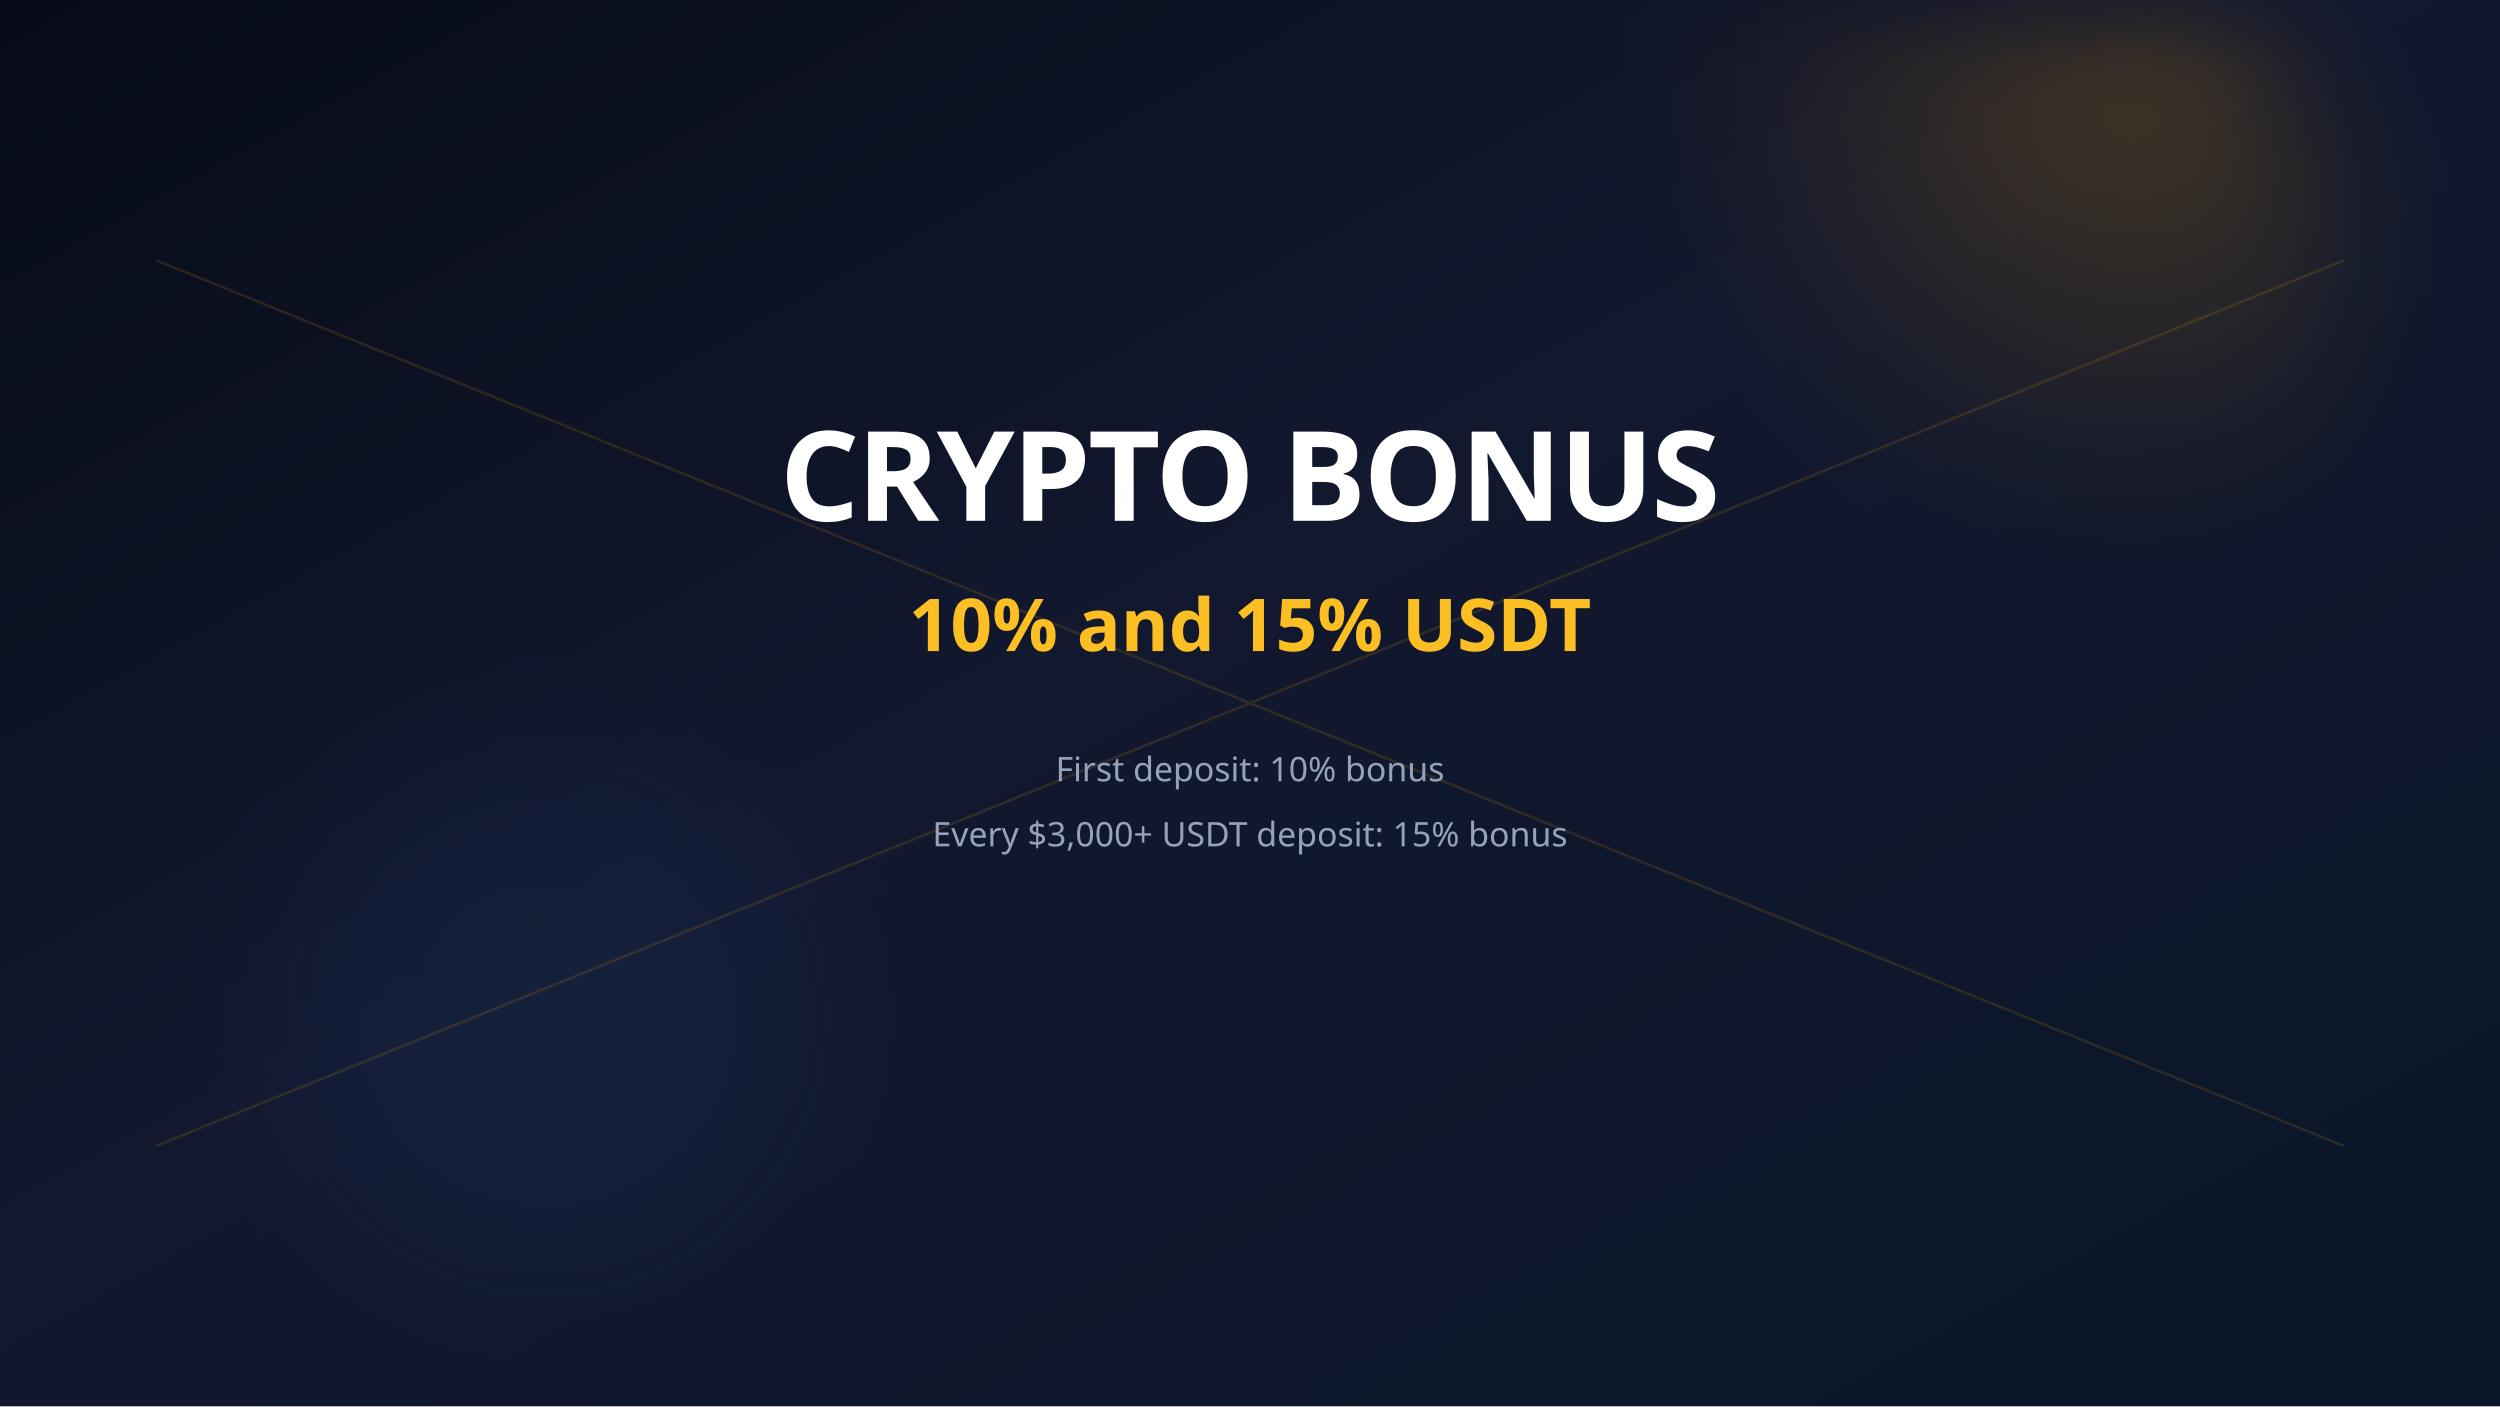
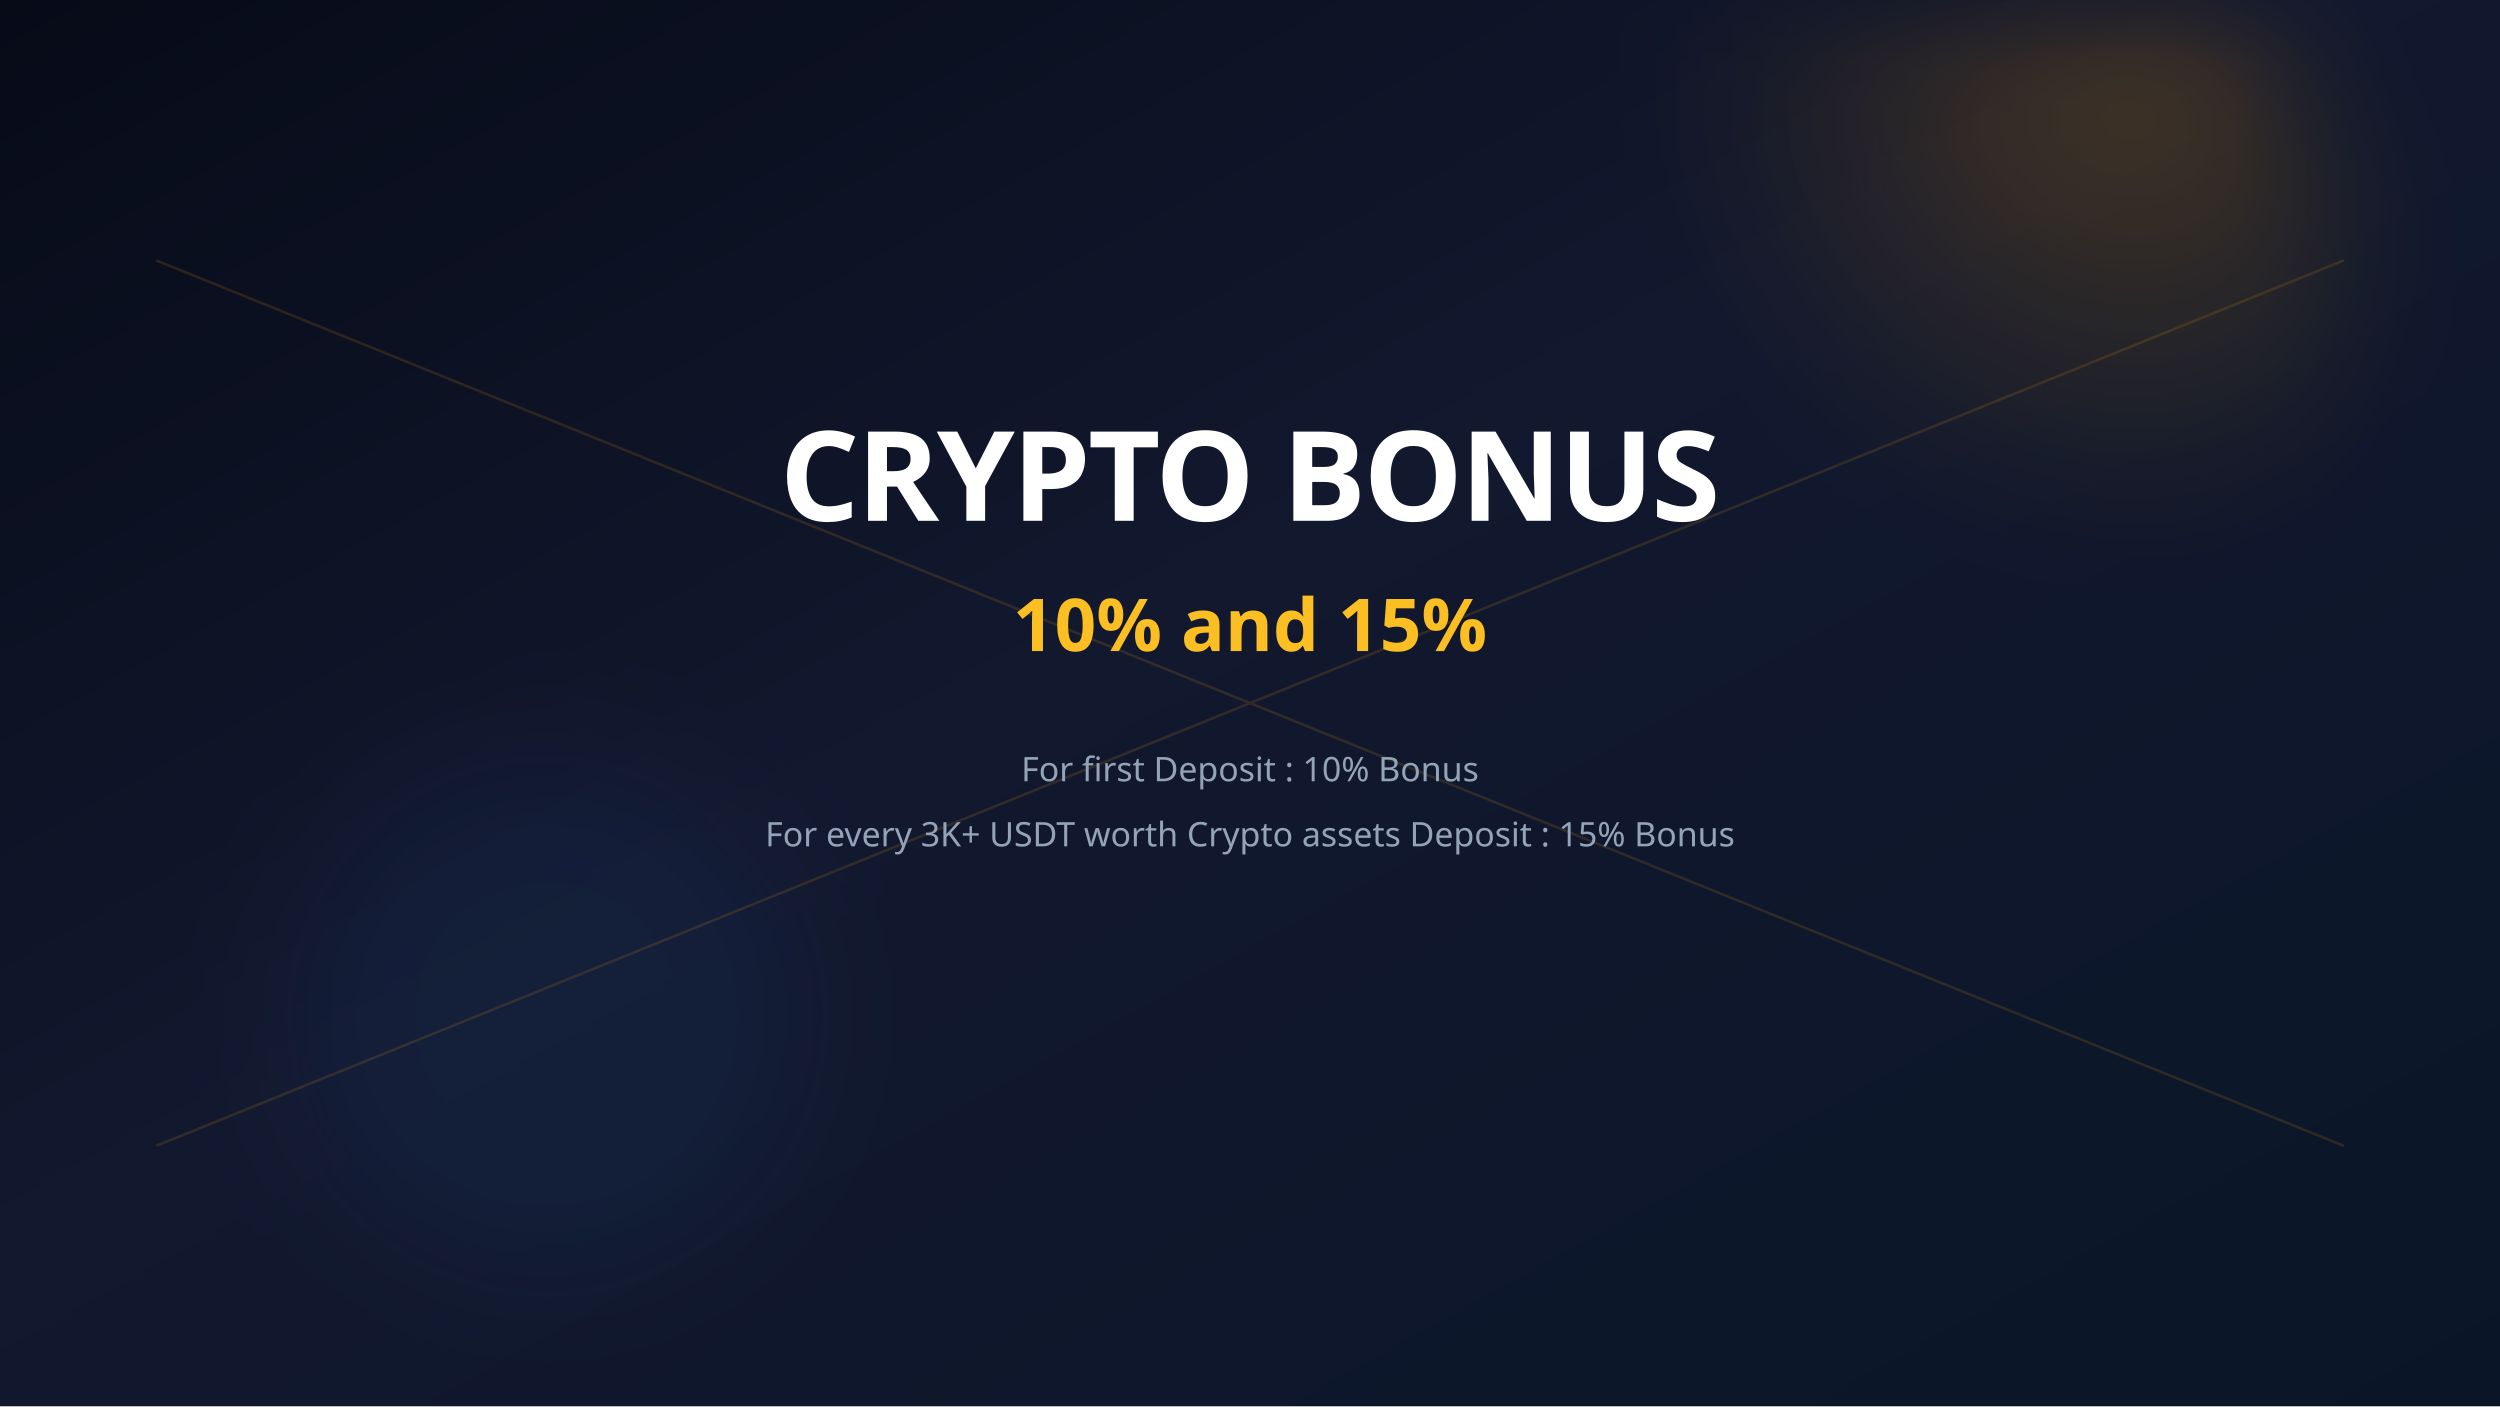
<svg xmlns="http://www.w3.org/2000/svg" viewBox="0 0 1920 1080" width="1920" height="1080">
  <defs>
    <linearGradient id="g" x1="0%" y1="0%" x2="100%" y2="100%">
      <stop offset="0%" stop-color="#070b18" />
      <stop offset="45%" stop-color="#12182e" />
      <stop offset="100%" stop-color="#0a1628" />
    </linearGradient>
    <radialGradient id="r" cx="75%" cy="25%" r="55%">
      <stop offset="0%" stop-color="#f59e0b" stop-opacity="0.22" />
      <stop offset="100%" stop-color="#f59e0b" stop-opacity="0" />
    </radialGradient>
    <filter id="blur" x="-20%" y="-20%" width="140%" height="140%">
      <feGaussianBlur stdDeviation="48" />
    </filter>
  </defs>
  <rect width="1920" height="1080" fill="url(#g)" />
  <circle cx="1480" cy="220" r="320" fill="url(#r)" filter="url(#blur)" />
  <circle cx="420" cy="780" r="200" fill="#3b82f6" opacity="0.06" filter="url(#blur)" />
  <g fill="none" stroke="#f59e0b" stroke-opacity="0.35" stroke-width="2">
    <path d="M120 200 L1800 880 M1800 200 L120 880" opacity="0.4" />
  </g>
  <text x="960" y="400" text-anchor="middle" fill="#ffffff" font-family="system-ui,Segoe UI,sans-serif" font-size="96" font-weight="800" letter-spacing="-2">CRYPTO BONUS</text>
-   <text x="960" y="500" text-anchor="middle" fill="#fbbf24" font-family="system-ui,Segoe UI,sans-serif" font-size="56" font-weight="700">10% and 15% USDT</text>
-   <text x="960" y="600" text-anchor="middle" fill="#94a3b8" font-family="system-ui,Segoe UI,sans-serif" font-size="26" font-weight="500">First deposit: 10% bonus</text>
-   <text x="960" y="650" text-anchor="middle" fill="#94a3b8" font-family="system-ui,Segoe UI,sans-serif" font-size="26" font-weight="500">Every $3,000+ USDT deposit: 15% bonus</text>
+   <text x="960" y="500" text-anchor="middle" fill="#fbbf24" font-family="system-ui,Segoe UI,sans-serif" font-size="56" font-weight="700">10% and 15%</text>
+   <text x="960" y="600" text-anchor="middle" fill="#94a3b8" font-family="system-ui,Segoe UI,sans-serif" font-size="26" font-weight="500">For first Deposit : 10% Bonus</text>
+   <text x="960" y="650" text-anchor="middle" fill="#94a3b8" font-family="system-ui,Segoe UI,sans-serif" font-size="26" font-weight="500">For every 3K+ USDT worth Crypto assets Deposit : 15% Bonus</text>
</svg>
